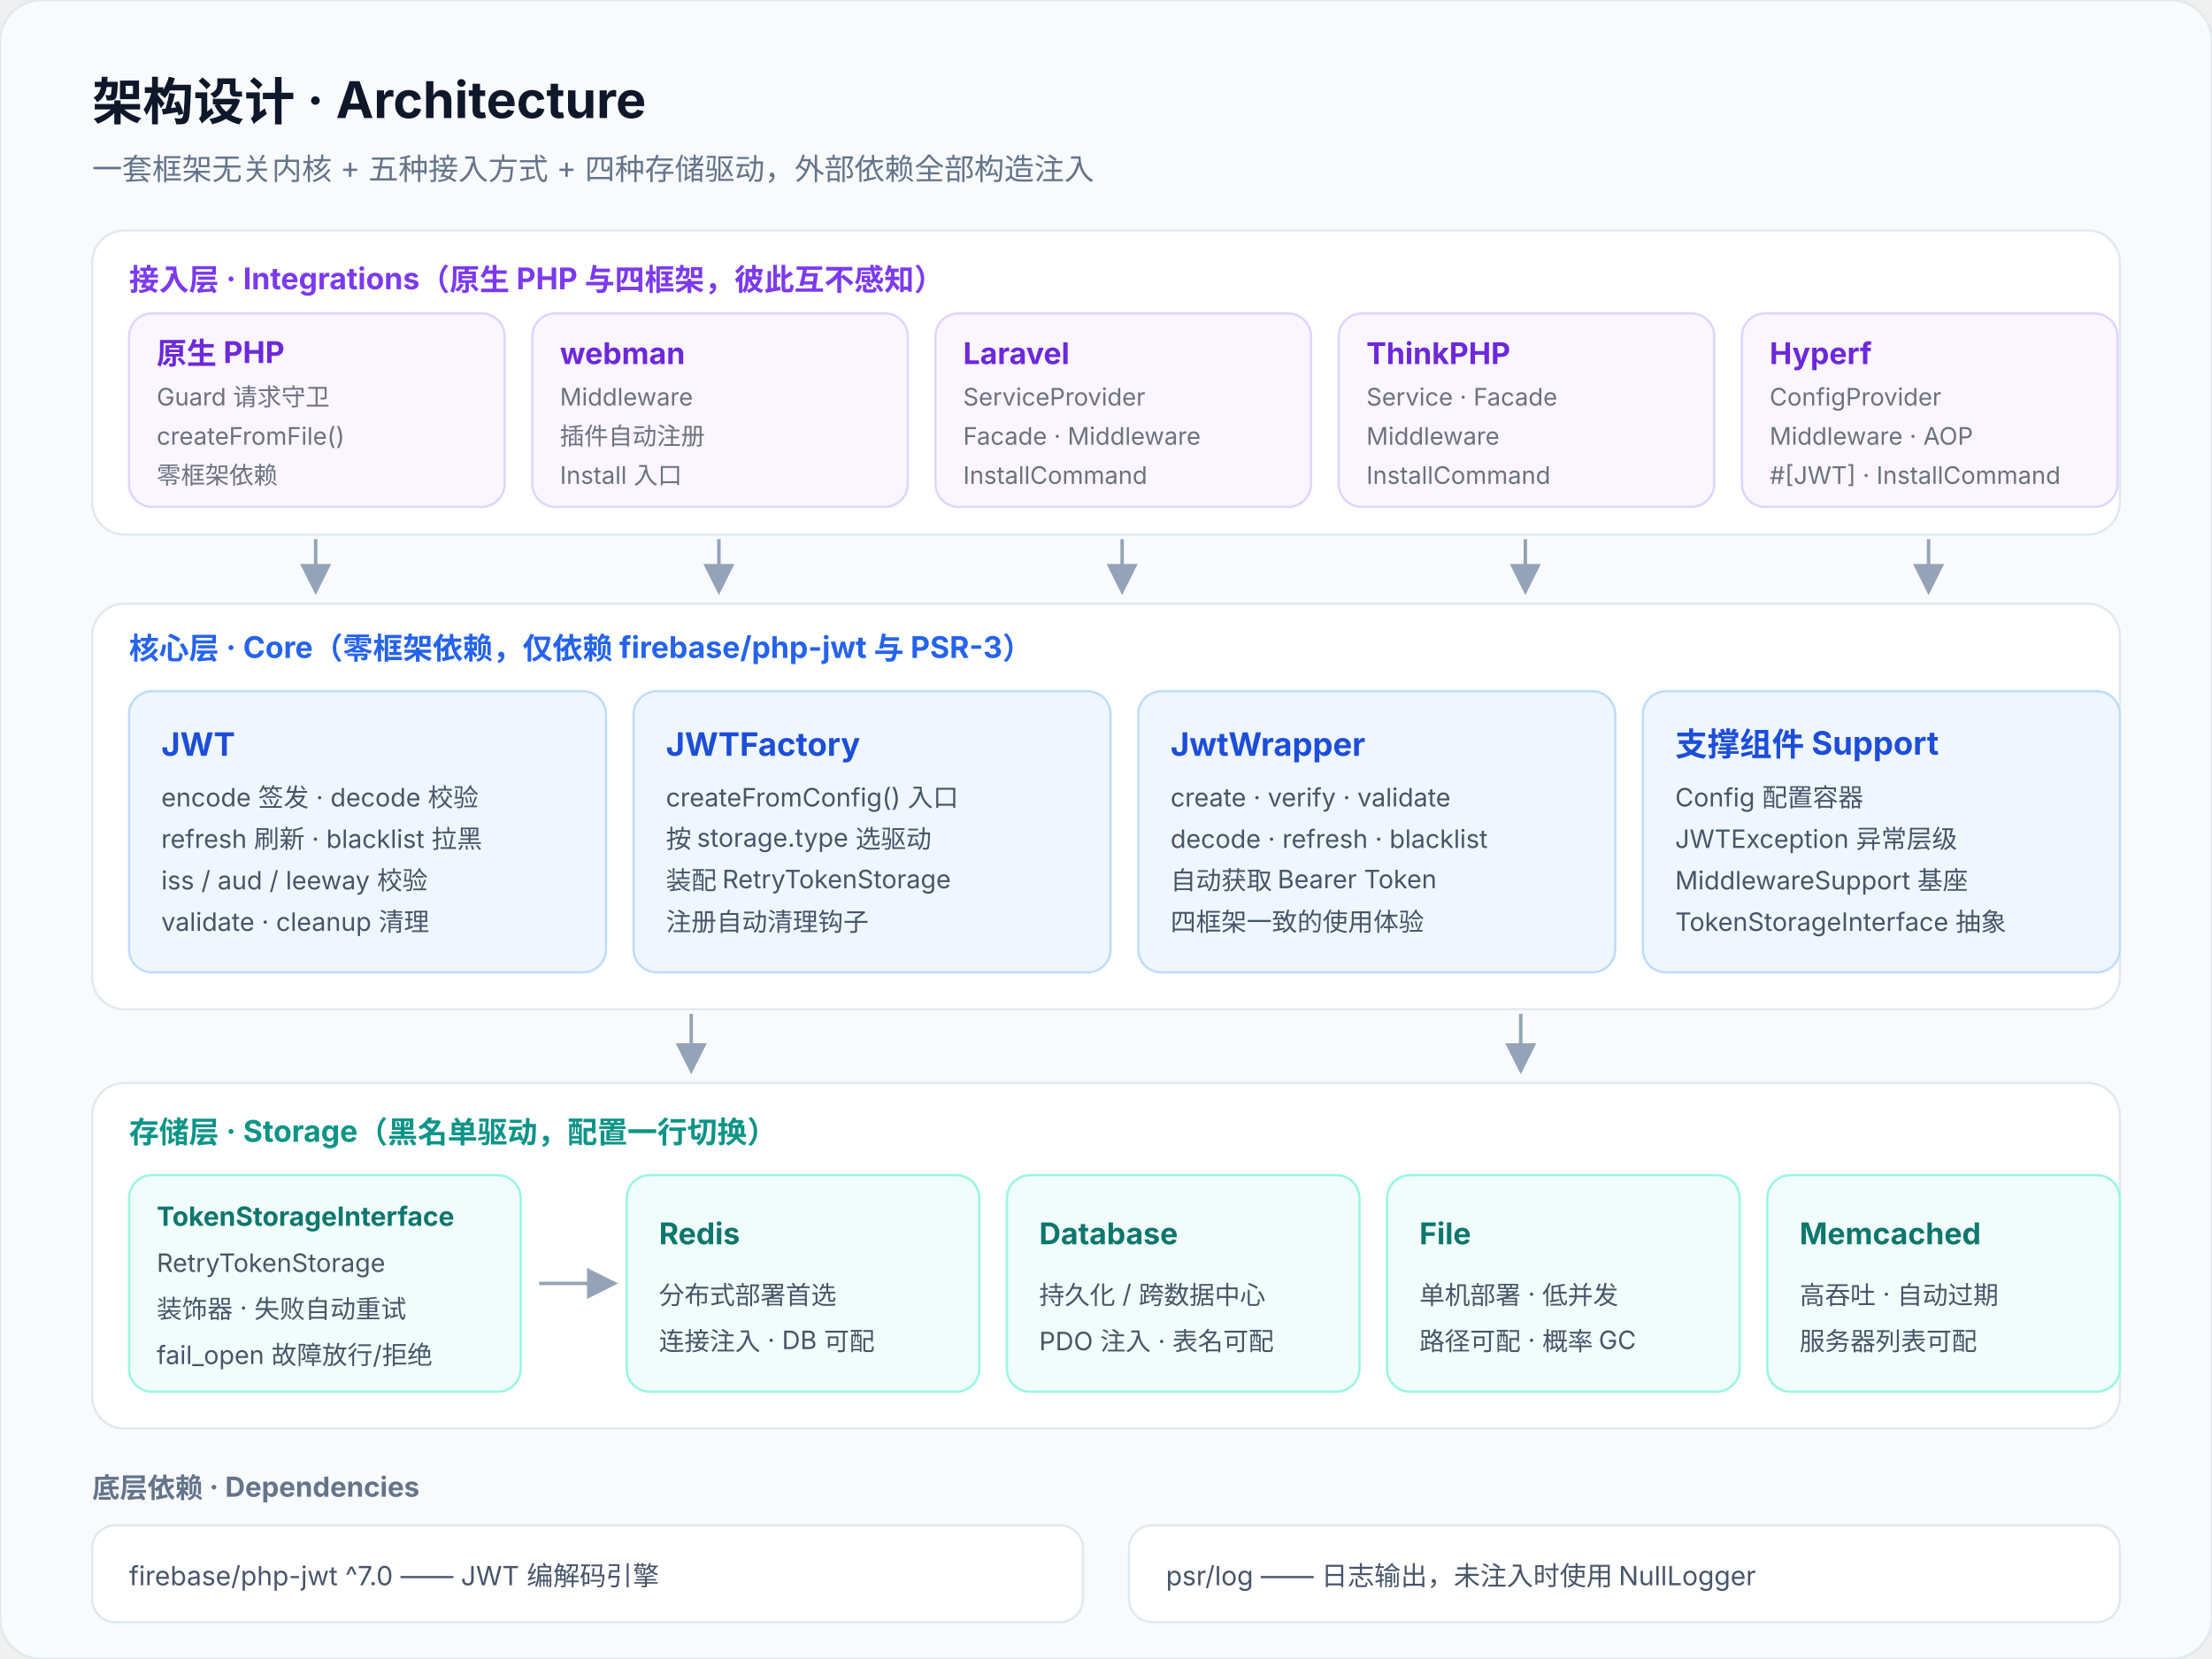
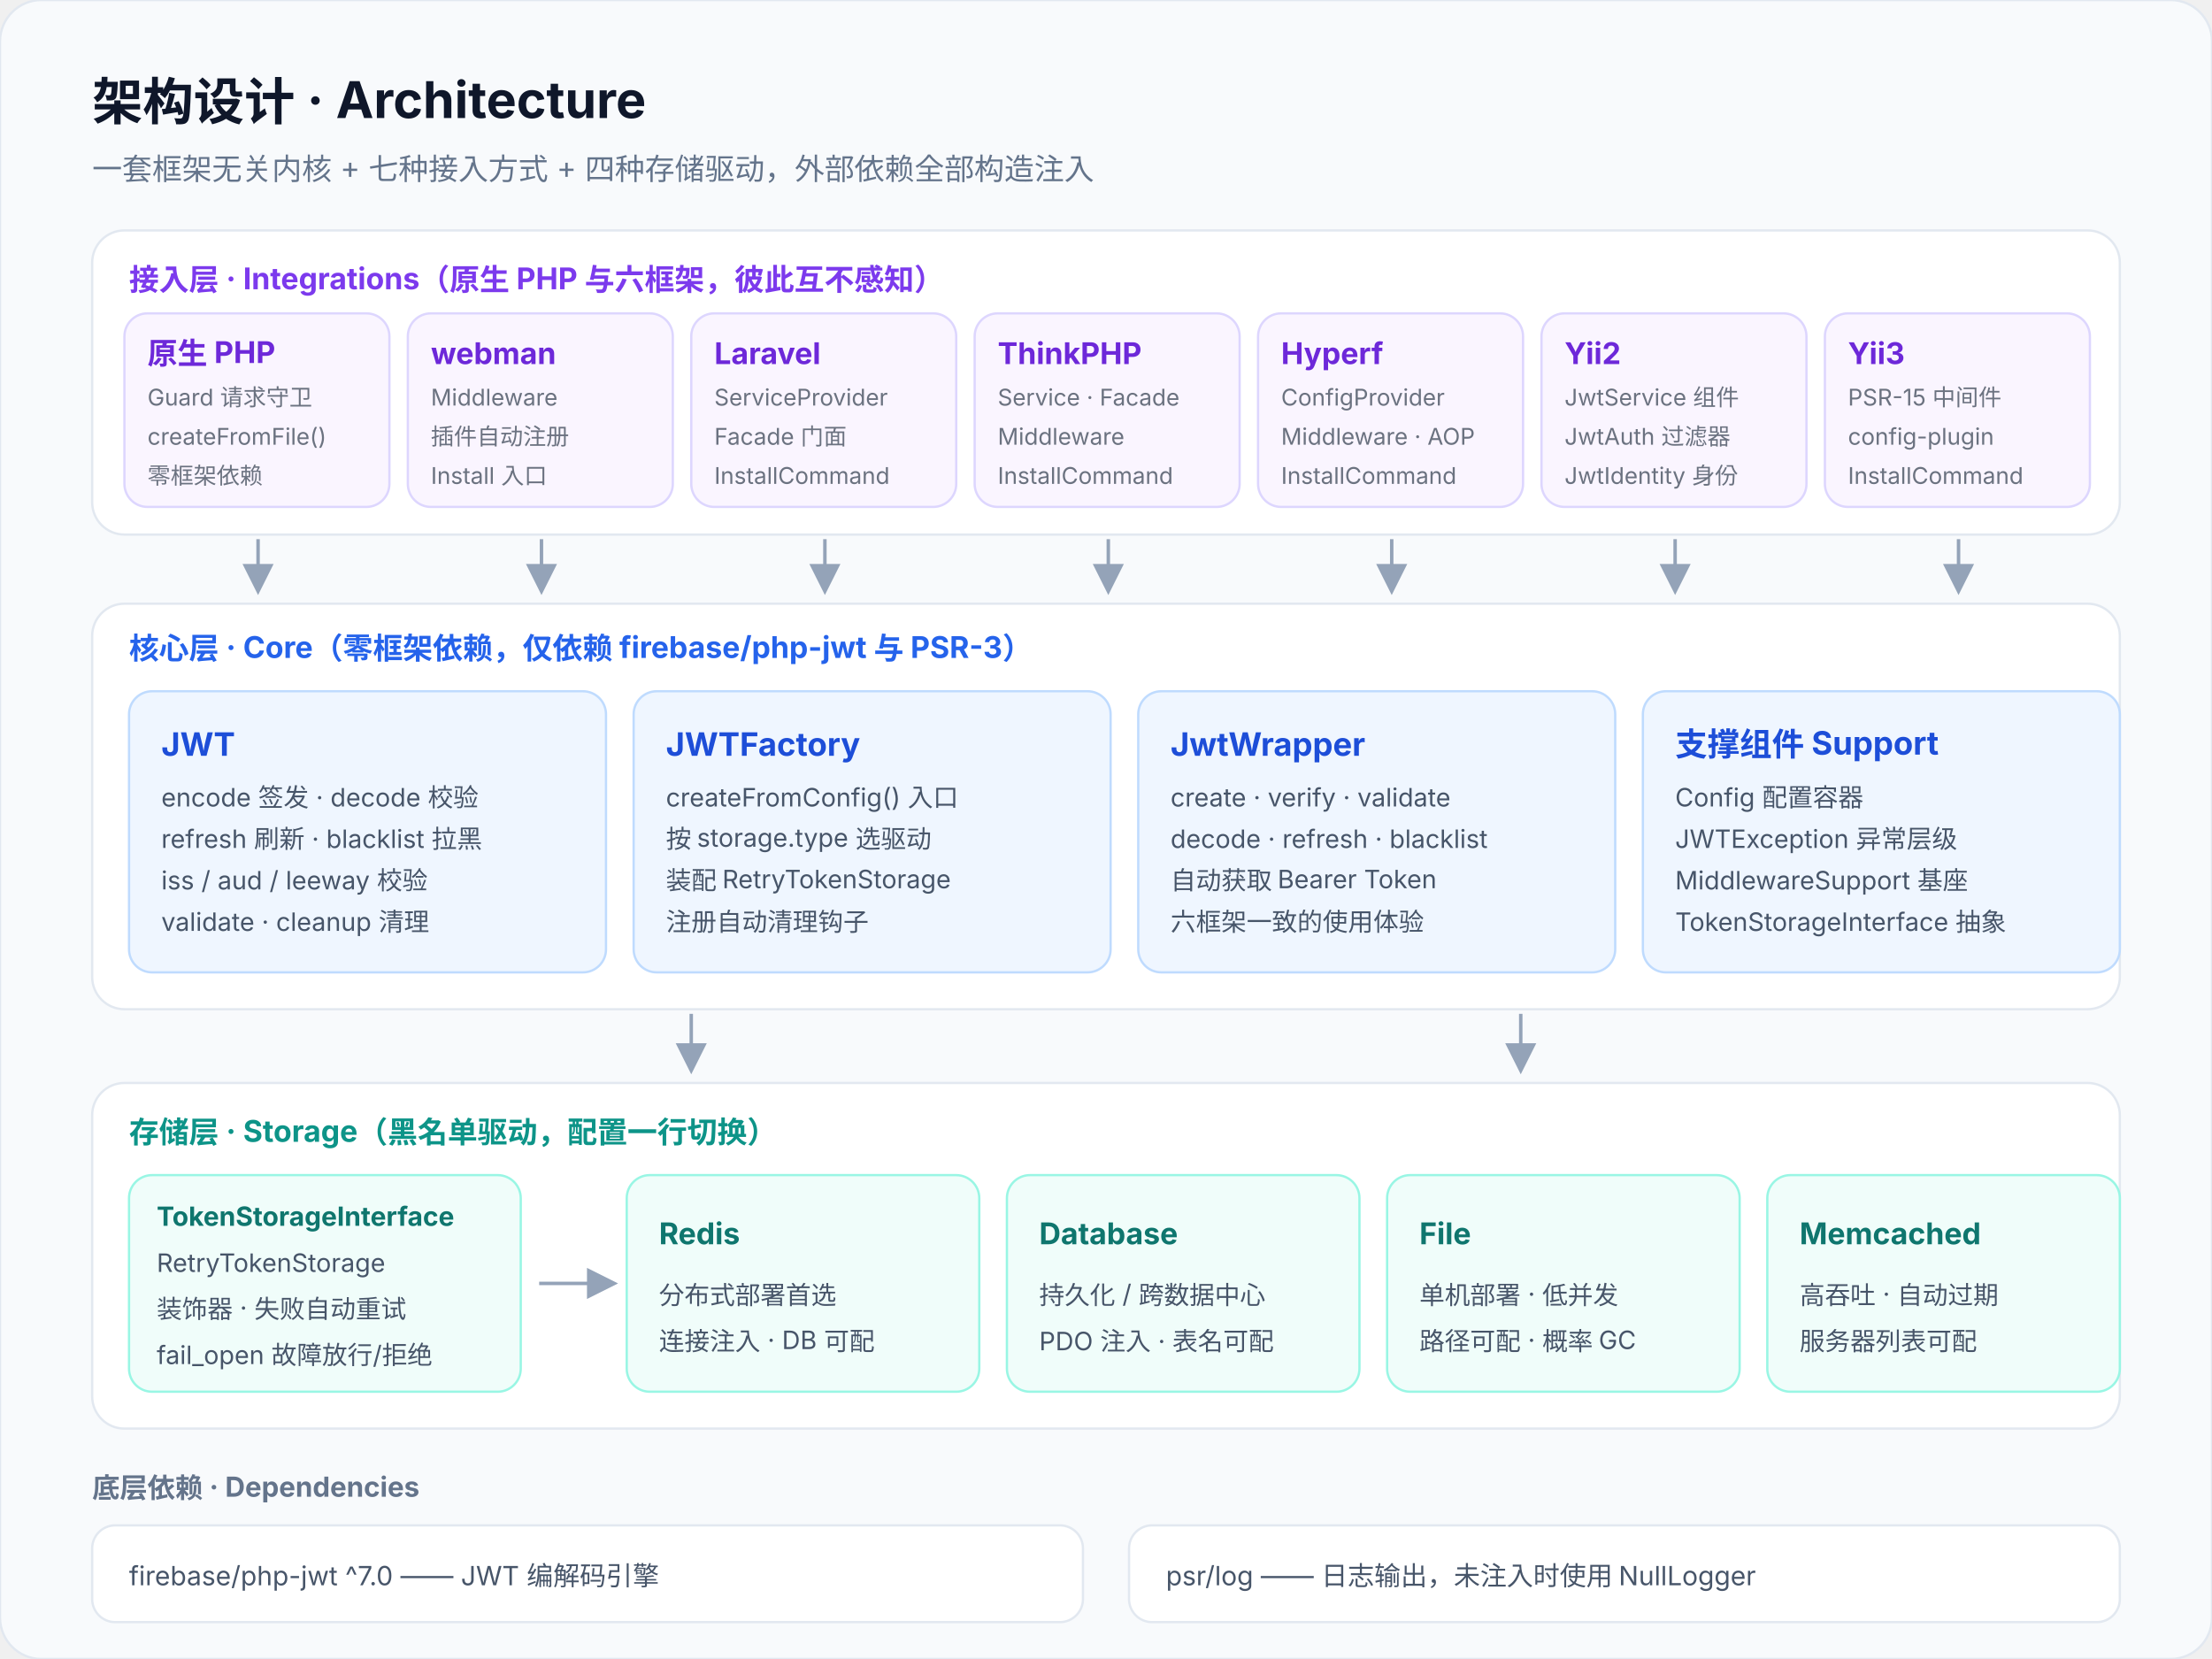
<svg xmlns="http://www.w3.org/2000/svg" width="960" height="720" viewBox="0 0 960 720" role="img" aria-labelledby="archTitle archDesc" font-family="-apple-system, BlinkMacSystemFont, 'Segoe UI', 'PingFang SC', 'Hiragino Sans GB', 'Microsoft YaHei', sans-serif">
  <defs>
    <marker id="ar" markerWidth="9" markerHeight="9" refX="7.5" refY="4.5" orient="auto">
      <path d="M0 0 L9 4.5 L0 9 z" fill="#94A3B8" />
    </marker>
  </defs>
  <rect x="0" y="0" width="960" height="720" rx="18" fill="#F8FAFC" stroke="#E2E8F0" />
  <text x="40" y="52" font-size="22" font-weight="700" fill="#0F172A">架构设计 · Architecture</text>
-   <text x="40" y="78" font-size="13" fill="#64748B">一套框架无关内核 + 五种接入方式 + 四种存储驱动，外部依赖全部构造注入</text>
+   <text x="40" y="78" font-size="13" fill="#64748B">一套框架无关内核 + 七种接入方式 + 四种存储驱动，外部依赖全部构造注入</text>
  <rect x="40" y="100" width="880" height="132" rx="14" fill="#FFFFFF" stroke="#E2E8F0" />
-   <text x="56" y="126" font-size="13" font-weight="700" fill="#7C3AED">接入层 · Integrations（原生 PHP 与四框架，彼此互不感知）</text>
-   <rect x="56" y="136" width="163" height="84" rx="10" fill="#FAF5FF" stroke="#DDD6FE" />
-   <text x="68" y="158" font-size="13" font-weight="700" fill="#6D28D9">原生 PHP</text>
-   <text x="68" y="176" font-size="10.5" fill="#6B7280">Guard 请求守卫</text>
-   <text x="68" y="193" font-size="10.5" fill="#6B7280">createFromFile()</text>
-   <text x="68" y="210" font-size="10.5" fill="#6B7280">零框架依赖</text>
-   <rect x="231" y="136" width="163" height="84" rx="10" fill="#FAF5FF" stroke="#DDD6FE" />
-   <text x="243" y="158" font-size="13" font-weight="700" fill="#6D28D9">webman</text>
-   <text x="243" y="176" font-size="10.5" fill="#6B7280">Middleware</text>
-   <text x="243" y="193" font-size="10.5" fill="#6B7280">插件自动注册</text>
-   <text x="243" y="210" font-size="10.5" fill="#6B7280">Install 入口</text>
-   <rect x="406" y="136" width="163" height="84" rx="10" fill="#FAF5FF" stroke="#DDD6FE" />
-   <text x="418" y="158" font-size="13" font-weight="700" fill="#6D28D9">Laravel</text>
-   <text x="418" y="176" font-size="10.5" fill="#6B7280">ServiceProvider</text>
-   <text x="418" y="193" font-size="10.5" fill="#6B7280">Facade · Middleware</text>
-   <text x="418" y="210" font-size="10.5" fill="#6B7280">InstallCommand</text>
-   <rect x="581" y="136" width="163" height="84" rx="10" fill="#FAF5FF" stroke="#DDD6FE" />
-   <text x="593" y="158" font-size="13" font-weight="700" fill="#6D28D9">ThinkPHP</text>
-   <text x="593" y="176" font-size="10.5" fill="#6B7280">Service · Facade</text>
-   <text x="593" y="193" font-size="10.5" fill="#6B7280">Middleware</text>
-   <text x="593" y="210" font-size="10.5" fill="#6B7280">InstallCommand</text>
-   <rect x="756" y="136" width="163" height="84" rx="10" fill="#FAF5FF" stroke="#DDD6FE" />
-   <text x="768" y="158" font-size="13" font-weight="700" fill="#6D28D9">Hyperf</text>
-   <text x="768" y="176" font-size="10.5" fill="#6B7280">ConfigProvider</text>
-   <text x="768" y="193" font-size="10.5" fill="#6B7280">Middleware · AOP</text>
-   <text x="768" y="210" font-size="10.5" fill="#6B7280">#[JWT] · InstallCommand</text>
-   <path d="M137 234 V256" stroke="#94A3B8" stroke-width="1.5" marker-end="url(#ar)" />
-   <path d="M312 234 V256" stroke="#94A3B8" stroke-width="1.5" marker-end="url(#ar)" />
-   <path d="M487 234 V256" stroke="#94A3B8" stroke-width="1.5" marker-end="url(#ar)" />
-   <path d="M662 234 V256" stroke="#94A3B8" stroke-width="1.5" marker-end="url(#ar)" />
-   <path d="M837 234 V256" stroke="#94A3B8" stroke-width="1.5" marker-end="url(#ar)" />
+   <text x="56" y="126" font-size="13" font-weight="700" fill="#7C3AED">接入层 · Integrations（原生 PHP 与六框架，彼此互不感知）</text>
+   <rect x="54" y="136" width="115" height="84" rx="10" fill="#FAF5FF" stroke="#DDD6FE" />
+   <text x="64" y="158" font-size="13" font-weight="700" fill="#6D28D9">原生 PHP</text>
+   <text x="64" y="176" font-size="10" fill="#6B7280">Guard 请求守卫</text>
+   <text x="64" y="193" font-size="10" fill="#6B7280">createFromFile()</text>
+   <text x="64" y="210" font-size="10" fill="#6B7280">零框架依赖</text>
+   <rect x="177" y="136" width="115" height="84" rx="10" fill="#FAF5FF" stroke="#DDD6FE" />
+   <text x="187" y="158" font-size="13" font-weight="700" fill="#6D28D9">webman</text>
+   <text x="187" y="176" font-size="10" fill="#6B7280">Middleware</text>
+   <text x="187" y="193" font-size="10" fill="#6B7280">插件自动注册</text>
+   <text x="187" y="210" font-size="10" fill="#6B7280">Install 入口</text>
+   <rect x="300" y="136" width="115" height="84" rx="10" fill="#FAF5FF" stroke="#DDD6FE" />
+   <text x="310" y="158" font-size="13" font-weight="700" fill="#6D28D9">Laravel</text>
+   <text x="310" y="176" font-size="10" fill="#6B7280">ServiceProvider</text>
+   <text x="310" y="193" font-size="10" fill="#6B7280">Facade 门面</text>
+   <text x="310" y="210" font-size="10" fill="#6B7280">InstallCommand</text>
+   <rect x="423" y="136" width="115" height="84" rx="10" fill="#FAF5FF" stroke="#DDD6FE" />
+   <text x="433" y="158" font-size="13" font-weight="700" fill="#6D28D9">ThinkPHP</text>
+   <text x="433" y="176" font-size="10" fill="#6B7280">Service · Facade</text>
+   <text x="433" y="193" font-size="10" fill="#6B7280">Middleware</text>
+   <text x="433" y="210" font-size="10" fill="#6B7280">InstallCommand</text>
+   <rect x="546" y="136" width="115" height="84" rx="10" fill="#FAF5FF" stroke="#DDD6FE" />
+   <text x="556" y="158" font-size="13" font-weight="700" fill="#6D28D9">Hyperf</text>
+   <text x="556" y="176" font-size="10" fill="#6B7280">ConfigProvider</text>
+   <text x="556" y="193" font-size="10" fill="#6B7280">Middleware · AOP</text>
+   <text x="556" y="210" font-size="10" fill="#6B7280">InstallCommand</text>
+   <rect x="669" y="136" width="115" height="84" rx="10" fill="#FAF5FF" stroke="#DDD6FE" />
+   <text x="679" y="158" font-size="13" font-weight="700" fill="#6D28D9">Yii2</text>
+   <text x="679" y="176" font-size="10" fill="#6B7280">JwtService 组件</text>
+   <text x="679" y="193" font-size="10" fill="#6B7280">JwtAuth 过滤器</text>
+   <text x="679" y="210" font-size="10" fill="#6B7280">JwtIdentity 身份</text>
+   <rect x="792" y="136" width="115" height="84" rx="10" fill="#FAF5FF" stroke="#DDD6FE" />
+   <text x="802" y="158" font-size="13" font-weight="700" fill="#6D28D9">Yii3</text>
+   <text x="802" y="176" font-size="10" fill="#6B7280">PSR-15 中间件</text>
+   <text x="802" y="193" font-size="10" fill="#6B7280">config-plugin</text>
+   <text x="802" y="210" font-size="10" fill="#6B7280">InstallCommand</text>
+   <path d="M112 234 V256" stroke="#94A3B8" stroke-width="1.5" marker-end="url(#ar)" />
+   <path d="M235 234 V256" stroke="#94A3B8" stroke-width="1.5" marker-end="url(#ar)" />
+   <path d="M358 234 V256" stroke="#94A3B8" stroke-width="1.5" marker-end="url(#ar)" />
+   <path d="M481 234 V256" stroke="#94A3B8" stroke-width="1.5" marker-end="url(#ar)" />
+   <path d="M604 234 V256" stroke="#94A3B8" stroke-width="1.5" marker-end="url(#ar)" />
+   <path d="M727 234 V256" stroke="#94A3B8" stroke-width="1.5" marker-end="url(#ar)" />
+   <path d="M850 234 V256" stroke="#94A3B8" stroke-width="1.5" marker-end="url(#ar)" />
  <rect x="40" y="262" width="880" height="176" rx="14" fill="#FFFFFF" stroke="#E2E8F0" />
  <text x="56" y="286" font-size="13" font-weight="700" fill="#2563EB">核心层 · Core（零框架依赖，仅依赖 firebase/php-jwt 与 PSR-3）</text>
  <rect x="56" y="300" width="207" height="122" rx="10" fill="#EFF6FF" stroke="#BFDBFE" />
  <text x="70" y="328" font-size="14" font-weight="700" fill="#1D4ED8">JWT</text>
  <text x="70" y="350" font-size="11" fill="#475569">encode 签发 · decode 校验</text>
  <text x="70" y="368" font-size="11" fill="#475569">refresh 刷新 · blacklist 拉黑</text>
  <text x="70" y="386" font-size="11" fill="#475569">iss / aud / leeway 校验</text>
  <text x="70" y="404" font-size="11" fill="#475569">validate · cleanup 清理</text>
  <rect x="275" y="300" width="207" height="122" rx="10" fill="#EFF6FF" stroke="#BFDBFE" />
  <text x="289" y="328" font-size="14" font-weight="700" fill="#1D4ED8">JWTFactory</text>
  <text x="289" y="350" font-size="11" fill="#475569">createFromConfig() 入口</text>
  <text x="289" y="368" font-size="11" fill="#475569">按 storage.type 选驱动</text>
  <text x="289" y="386" font-size="11" fill="#475569">装配 RetryTokenStorage</text>
  <text x="289" y="404" font-size="11" fill="#475569">注册自动清理钩子</text>
  <rect x="494" y="300" width="207" height="122" rx="10" fill="#EFF6FF" stroke="#BFDBFE" />
  <text x="508" y="328" font-size="14" font-weight="700" fill="#1D4ED8">JwtWrapper</text>
  <text x="508" y="350" font-size="11" fill="#475569">create · verify · validate</text>
  <text x="508" y="368" font-size="11" fill="#475569">decode · refresh · blacklist</text>
  <text x="508" y="386" font-size="11" fill="#475569">自动获取 Bearer Token</text>
-   <text x="508" y="404" font-size="11" fill="#475569">四框架一致的使用体验</text>
+   <text x="508" y="404" font-size="11" fill="#475569">六框架一致的使用体验</text>
  <rect x="713" y="300" width="207" height="122" rx="10" fill="#EFF6FF" stroke="#BFDBFE" />
  <text x="727" y="328" font-size="14" font-weight="700" fill="#1D4ED8">支撑组件 Support</text>
  <text x="727" y="350" font-size="11" fill="#475569">Config 配置容器</text>
  <text x="727" y="368" font-size="11" fill="#475569">JWTException 异常层级</text>
  <text x="727" y="386" font-size="11" fill="#475569">MiddlewareSupport 基座</text>
  <text x="727" y="404" font-size="11" fill="#475569">TokenStorageInterface 抽象</text>
  <path d="M300 440 V464" stroke="#94A3B8" stroke-width="1.5" marker-end="url(#ar)" />
  <path d="M660 440 V464" stroke="#94A3B8" stroke-width="1.5" marker-end="url(#ar)" />
  <rect x="40" y="470" width="880" height="150" rx="14" fill="#FFFFFF" stroke="#E2E8F0" />
  <text x="56" y="496" font-size="13" font-weight="700" fill="#0D9488">存储层 · Storage（黑名单驱动，配置一行切换）</text>
  <rect x="56" y="510" width="170" height="94" rx="10" fill="#F0FDFA" stroke="#99F6E4" />
  <text x="68" y="532" font-size="11.5" font-weight="700" fill="#0F766E">TokenStorageInterface</text>
  <text x="68" y="552" font-size="11" fill="#475569">RetryTokenStorage</text>
  <text x="68" y="572" font-size="11" fill="#475569">装饰器 · 失败自动重试</text>
  <text x="68" y="592" font-size="11" fill="#475569">fail_open 故障放行/拒绝</text>
  <path d="M234 557 H266" stroke="#94A3B8" stroke-width="1.5" marker-end="url(#ar)" />
  <rect x="272" y="510" width="153" height="94" rx="10" fill="#F0FDFA" stroke="#99F6E4" />
  <text x="286" y="540" font-size="13" font-weight="700" fill="#0F766E">Redis</text>
  <text x="286" y="566" font-size="11" fill="#475569">分布式部署首选</text>
  <text x="286" y="586" font-size="11" fill="#475569">连接注入 · DB 可配</text>
  <rect x="437" y="510" width="153" height="94" rx="10" fill="#F0FDFA" stroke="#99F6E4" />
  <text x="451" y="540" font-size="13" font-weight="700" fill="#0F766E">Database</text>
  <text x="451" y="566" font-size="11" fill="#475569">持久化 / 跨数据中心</text>
  <text x="451" y="586" font-size="11" fill="#475569">PDO 注入 · 表名可配</text>
  <rect x="602" y="510" width="153" height="94" rx="10" fill="#F0FDFA" stroke="#99F6E4" />
  <text x="616" y="540" font-size="13" font-weight="700" fill="#0F766E">File</text>
  <text x="616" y="566" font-size="11" fill="#475569">单机部署 · 低并发</text>
  <text x="616" y="586" font-size="11" fill="#475569">路径可配 · 概率 GC</text>
  <rect x="767" y="510" width="153" height="94" rx="10" fill="#F0FDFA" stroke="#99F6E4" />
  <text x="781" y="540" font-size="13" font-weight="700" fill="#0F766E">Memcached</text>
  <text x="781" y="566" font-size="11" fill="#475569">高吞吐 · 自动过期</text>
  <text x="781" y="586" font-size="11" fill="#475569">服务器列表可配</text>
  <text x="40" y="650" font-size="12" font-weight="700" fill="#64748B">底层依赖 · Dependencies</text>
  <rect x="40" y="662" width="430" height="42" rx="10" fill="#FFFFFF" stroke="#E2E8F0" />
  <text x="56" y="688" font-size="11.5" fill="#475569">firebase/php-jwt ^7.0 —— JWT 编解码引擎</text>
  <rect x="490" y="662" width="430" height="42" rx="10" fill="#FFFFFF" stroke="#E2E8F0" />
  <text x="506" y="688" font-size="11.5" fill="#475569">psr/log —— 日志输出，未注入时使用 NullLogger</text>
</svg>
